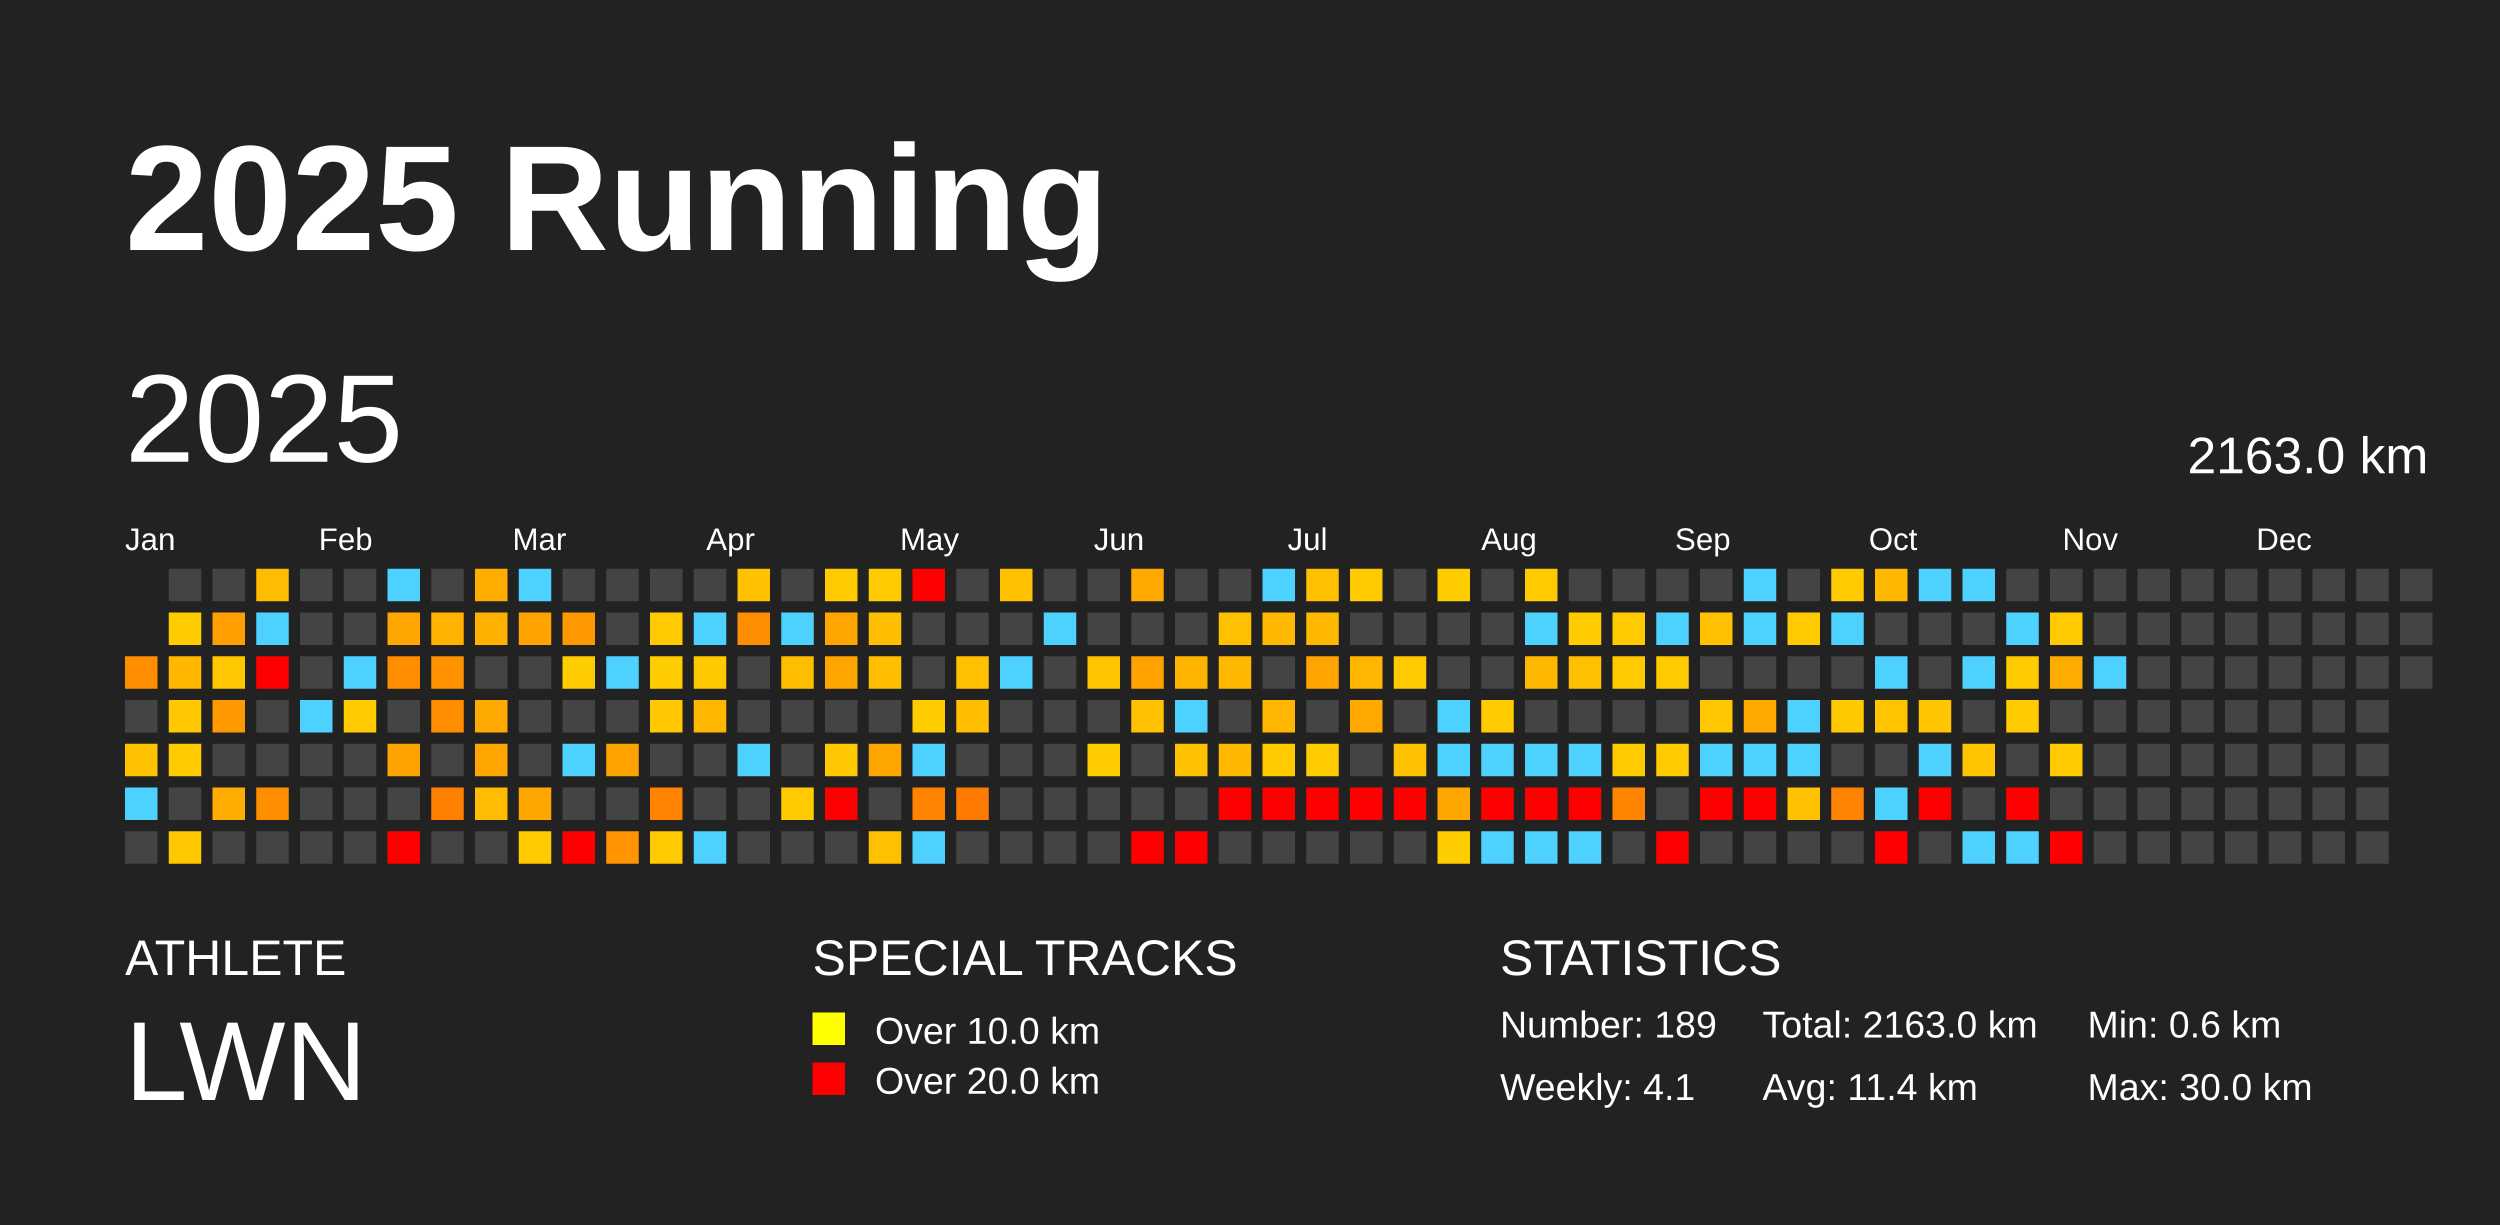
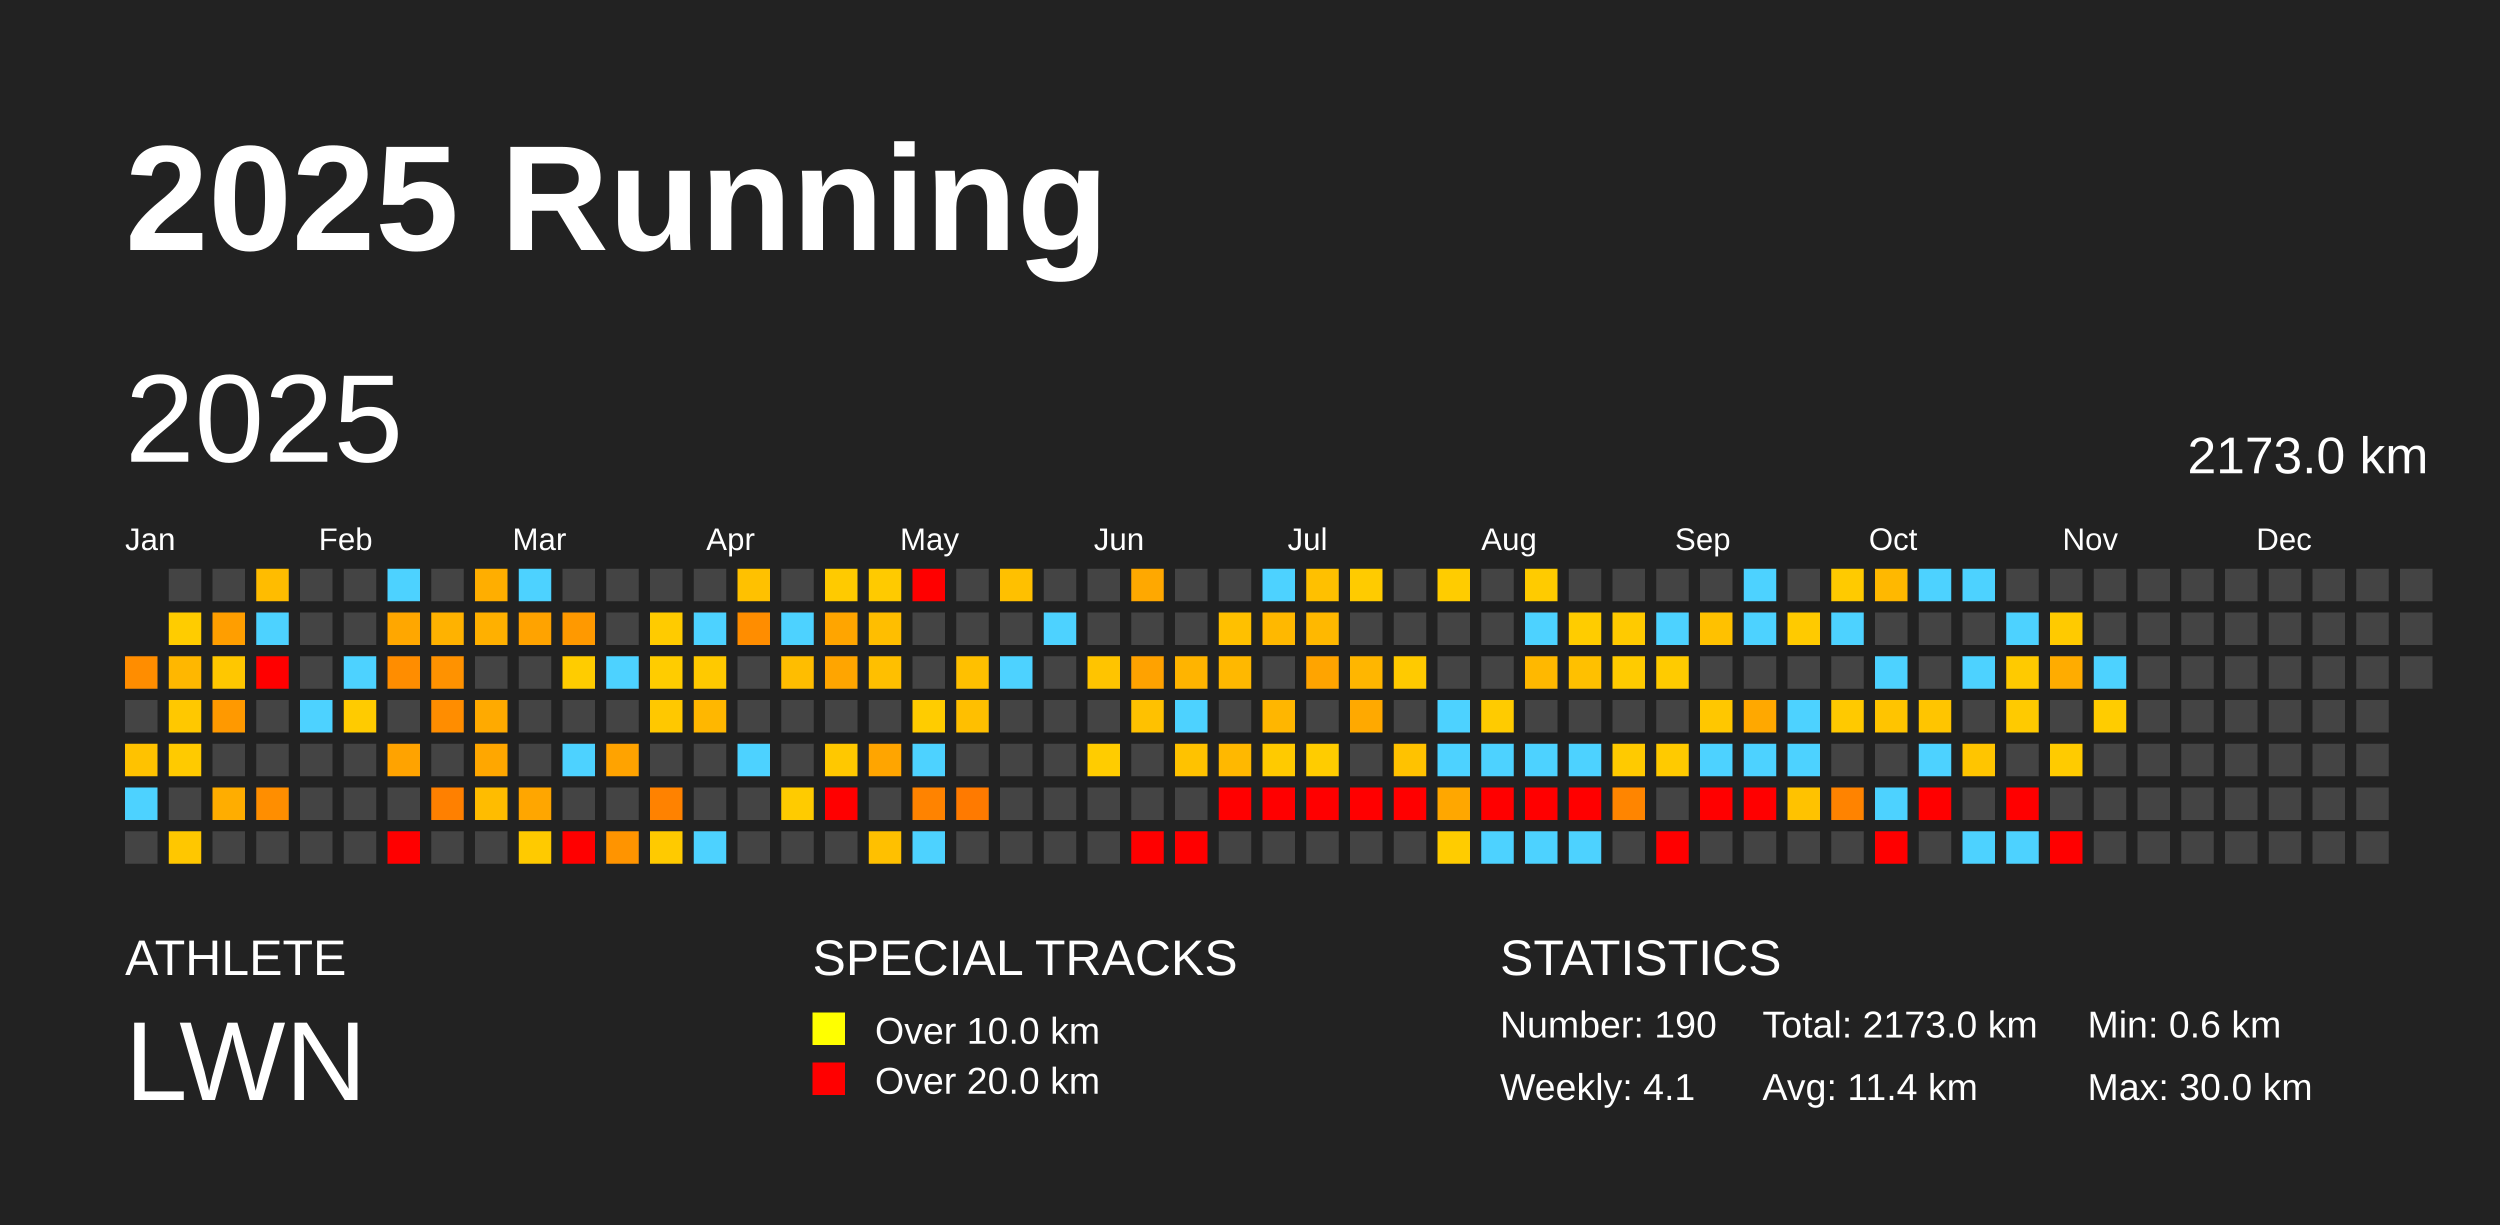
<svg xmlns="http://www.w3.org/2000/svg" baseProfile="full" height="98mm" version="1.1" viewBox="0,0,200,98" width="200mm">
  <defs />
  <rect fill="#222222" height="98" width="200" x="0" y="0" />
  <text fill="#FFFFFF" style="font-size:12px; font-family:Arial; font-weight:bold;" x="10" y="20">2025 Running</text>
  <text fill="#FFFFFF" style="font-size:4px; font-family:Arial" x="10" y="78">ATHLETE</text>
  <text fill="#FFFFFF" style="font-size:9px; font-family:Arial" x="10" y="88">LWN</text>
  <text fill="#FFFFFF" style="font-size:4px; font-family:Arial" x="65" y="78">SPECIAL TRACKS</text>
  <rect fill="yellow" height="2.6" width="2.6" x="65" y="81" />
  <text fill="#FFFFFF" style="font-size:3px; font-family:Arial" x="70" y="83.5">Over 10.0 km</text>
  <rect fill="red" height="2.6" width="2.6" x="65" y="85" />
  <text fill="#FFFFFF" style="font-size:3px; font-family:Arial" x="70" y="87.5">Over 20.0 km</text>
  <text fill="#FFFFFF" style="font-size:4px; font-family:Arial" x="120" y="78">STATISTICS</text>
-   <text fill="#FFFFFF" style="font-size:3px; font-family:Arial" x="120" y="83">Number: 189</text>
+   <text fill="#FFFFFF" style="font-size:3px; font-family:Arial" x="120" y="83">Number: 190</text>
  <text fill="#FFFFFF" style="font-size:3px; font-family:Arial" x="120" y="88">Weekly: 4.1</text>
-   <text fill="#FFFFFF" style="font-size:3px; font-family:Arial" x="141" y="83">Total: 2163.0 km</text>
+   <text fill="#FFFFFF" style="font-size:3px; font-family:Arial" x="141" y="83">Total: 2173.0 km</text>
  <text fill="#FFFFFF" style="font-size:3px; font-family:Arial" x="141" y="88">Avg: 11.4 km</text>
  <text fill="#FFFFFF" style="font-size:3px; font-family:Arial" x="167" y="83">Min: 0.6 km</text>
  <text fill="#FFFFFF" style="font-size:3px; font-family:Arial" x="167" y="88">Max: 30.0 km</text>
  <text dominant-baseline="hanging" fill="#FFFFFF" style="font-size:10.0px; font-family:Arial;" x="10" y="30">2025</text>
-   <text dominant-baseline="hanging" fill="#FFFFFF" style="font-size:4.125px; font-family:Arial;" x="175" y="35">2163.0 km</text>
+   <text dominant-baseline="hanging" fill="#FFFFFF" style="font-size:4.125px; font-family:Arial;" x="175" y="35">2173.0 km</text>
  <text fill="#FFFFFF" style="font-size:2.5px; font-family:Arial" x="10.0" y="44">Jan</text>
  <text fill="#FFFFFF" style="font-size:2.5px; font-family:Arial" x="25.5" y="44">Feb</text>
  <text fill="#FFFFFF" style="font-size:2.5px; font-family:Arial" x="41.0" y="44">Mar</text>
  <text fill="#FFFFFF" style="font-size:2.5px; font-family:Arial" x="56.5" y="44">Apr</text>
  <text fill="#FFFFFF" style="font-size:2.5px; font-family:Arial" x="72.0" y="44">May</text>
  <text fill="#FFFFFF" style="font-size:2.5px; font-family:Arial" x="87.5" y="44">Jun</text>
  <text fill="#FFFFFF" style="font-size:2.5px; font-family:Arial" x="103.0" y="44">Jul</text>
  <text fill="#FFFFFF" style="font-size:2.5px; font-family:Arial" x="118.5" y="44">Aug</text>
  <text fill="#FFFFFF" style="font-size:2.5px; font-family:Arial" x="134.0" y="44">Sep</text>
  <text fill="#FFFFFF" style="font-size:2.5px; font-family:Arial" x="149.5" y="44">Oct</text>
  <text fill="#FFFFFF" style="font-size:2.5px; font-family:Arial" x="165.0" y="44">Nov</text>
  <text fill="#FFFFFF" style="font-size:2.5px; font-family:Arial" x="180.5" y="44">Dec</text>
  <rect fill="#ff8d00" height="2.6" width="2.6" x="10.0" y="52.5" />
  <rect fill="#444444" height="2.6" width="2.6" x="10.0" y="56.0" />
  <rect fill="#ffc200" height="2.6" width="2.6" x="10.0" y="59.5" />
  <rect fill="#4dd2ff" height="2.6" width="2.6" x="10.0" y="63.0" />
  <rect fill="#444444" height="2.6" width="2.6" x="10.0" y="66.5" />
  <rect fill="#444444" height="2.6" width="2.6" x="13.5" y="45.5" />
  <rect fill="#ffcc00" height="2.6" width="2.6" x="13.5" y="49.0" />
  <rect fill="#ffb700" height="2.6" width="2.6" x="13.5" y="52.5" />
  <rect fill="#ffc800" height="2.6" width="2.6" x="13.5" y="56.0" />
  <rect fill="#ffca00" height="2.6" width="2.6" x="13.5" y="59.5" />
  <rect fill="#444444" height="2.6" width="2.6" x="13.5" y="63.0" />
  <rect fill="#ffc700" height="2.6" width="2.6" x="13.5" y="66.5" />
  <rect fill="#444444" height="2.6" width="2.6" x="17.0" y="45.5" />
  <rect fill="#ff9e00" height="2.6" width="2.6" x="17.0" y="49.0" />
  <rect fill="#ffc700" height="2.6" width="2.6" x="17.0" y="52.5" />
  <rect fill="#ff9900" height="2.6" width="2.6" x="17.0" y="56.0" />
  <rect fill="#444444" height="2.6" width="2.6" x="17.0" y="59.5" />
  <rect fill="#ffad00" height="2.6" width="2.6" x="17.0" y="63.0" />
  <rect fill="#444444" height="2.6" width="2.6" x="17.0" y="66.5" />
  <rect fill="#ffbc00" height="2.6" width="2.6" x="20.5" y="45.5" />
  <rect fill="#4dd2ff" height="2.6" width="2.6" x="20.5" y="49.0" />
  <rect fill="red" height="2.6" width="2.6" x="20.5" y="52.5" />
  <rect fill="#444444" height="2.6" width="2.6" x="20.5" y="56.0" />
  <rect fill="#444444" height="2.6" width="2.6" x="20.5" y="59.5" />
  <rect fill="#ff8e00" height="2.6" width="2.6" x="20.5" y="63.0" />
  <rect fill="#444444" height="2.6" width="2.6" x="20.5" y="66.5" />
  <rect fill="#444444" height="2.6" width="2.6" x="24.0" y="45.5" />
  <rect fill="#444444" height="2.6" width="2.6" x="24.0" y="49.0" />
  <rect fill="#444444" height="2.6" width="2.6" x="24.0" y="52.5" />
  <rect fill="#4dd2ff" height="2.6" width="2.6" x="24.0" y="56.0" />
  <rect fill="#444444" height="2.6" width="2.6" x="24.0" y="59.5" />
  <rect fill="#444444" height="2.6" width="2.6" x="24.0" y="63.0" />
  <rect fill="#444444" height="2.6" width="2.6" x="24.0" y="66.5" />
  <rect fill="#444444" height="2.6" width="2.6" x="27.5" y="45.5" />
  <rect fill="#444444" height="2.6" width="2.6" x="27.5" y="49.0" />
  <rect fill="#4dd2ff" height="2.6" width="2.6" x="27.5" y="52.5" />
  <rect fill="#ffcb00" height="2.6" width="2.6" x="27.5" y="56.0" />
  <rect fill="#444444" height="2.6" width="2.6" x="27.5" y="59.5" />
  <rect fill="#444444" height="2.6" width="2.6" x="27.5" y="63.0" />
  <rect fill="#444444" height="2.6" width="2.6" x="27.5" y="66.5" />
  <rect fill="#4dd2ff" height="2.6" width="2.6" x="31.0" y="45.5" />
  <rect fill="#ffa700" height="2.6" width="2.6" x="31.0" y="49.0" />
  <rect fill="#ff8d00" height="2.6" width="2.6" x="31.0" y="52.5" />
  <rect fill="#444444" height="2.6" width="2.6" x="31.0" y="56.0" />
  <rect fill="#ffa300" height="2.6" width="2.6" x="31.0" y="59.5" />
  <rect fill="#444444" height="2.6" width="2.6" x="31.0" y="63.0" />
  <rect fill="red" height="2.6" width="2.6" x="31.0" y="66.5" />
  <rect fill="#444444" height="2.6" width="2.6" x="34.5" y="45.5" />
  <rect fill="#ffb200" height="2.6" width="2.6" x="34.5" y="49.0" />
  <rect fill="#ff9200" height="2.6" width="2.6" x="34.5" y="52.5" />
  <rect fill="#ff8d00" height="2.6" width="2.6" x="34.5" y="56.0" />
  <rect fill="#444444" height="2.6" width="2.6" x="34.5" y="59.5" />
  <rect fill="#ff8000" height="2.6" width="2.6" x="34.5" y="63.0" />
  <rect fill="#444444" height="2.6" width="2.6" x="34.5" y="66.5" />
  <rect fill="#ffae00" height="2.6" width="2.6" x="38.0" y="45.5" />
  <rect fill="#ffb000" height="2.6" width="2.6" x="38.0" y="49.0" />
  <rect fill="#444444" height="2.6" width="2.6" x="38.0" y="52.5" />
  <rect fill="#ffaa00" height="2.6" width="2.6" x="38.0" y="56.0" />
  <rect fill="#ffa700" height="2.6" width="2.6" x="38.0" y="59.5" />
  <rect fill="#ffbc00" height="2.6" width="2.6" x="38.0" y="63.0" />
  <rect fill="#444444" height="2.6" width="2.6" x="38.0" y="66.5" />
  <rect fill="#4dd2ff" height="2.6" width="2.6" x="41.5" y="45.5" />
  <rect fill="#ffa300" height="2.6" width="2.6" x="41.5" y="49.0" />
  <rect fill="#444444" height="2.6" width="2.6" x="41.5" y="52.5" />
  <rect fill="#444444" height="2.6" width="2.6" x="41.5" y="56.0" />
  <rect fill="#444444" height="2.6" width="2.6" x="41.5" y="59.5" />
  <rect fill="#ffa600" height="2.6" width="2.6" x="41.5" y="63.0" />
  <rect fill="#ffca00" height="2.6" width="2.6" x="41.5" y="66.5" />
  <rect fill="#444444" height="2.6" width="2.6" x="45.0" y="45.5" />
  <rect fill="#ff9900" height="2.6" width="2.6" x="45.0" y="49.0" />
  <rect fill="#ffcc00" height="2.6" width="2.6" x="45.0" y="52.5" />
  <rect fill="#444444" height="2.6" width="2.6" x="45.0" y="56.0" />
  <rect fill="#4dd2ff" height="2.6" width="2.6" x="45.0" y="59.5" />
  <rect fill="#444444" height="2.6" width="2.6" x="45.0" y="63.0" />
  <rect fill="red" height="2.6" width="2.6" x="45.0" y="66.5" />
  <rect fill="#444444" height="2.6" width="2.6" x="48.5" y="45.5" />
  <rect fill="#444444" height="2.6" width="2.6" x="48.5" y="49.0" />
  <rect fill="#4dd2ff" height="2.6" width="2.6" x="48.5" y="52.5" />
  <rect fill="#444444" height="2.6" width="2.6" x="48.5" y="56.0" />
  <rect fill="#ffa300" height="2.6" width="2.6" x="48.5" y="59.5" />
  <rect fill="#444444" height="2.6" width="2.6" x="48.5" y="63.0" />
  <rect fill="#ff9400" height="2.6" width="2.6" x="48.5" y="66.5" />
  <rect fill="#444444" height="2.6" width="2.6" x="52.0" y="45.5" />
  <rect fill="#ffcb00" height="2.6" width="2.6" x="52.0" y="49.0" />
  <rect fill="#ffcc00" height="2.6" width="2.6" x="52.0" y="52.5" />
  <rect fill="#ffc800" height="2.6" width="2.6" x="52.0" y="56.0" />
  <rect fill="#444444" height="2.6" width="2.6" x="52.0" y="59.5" />
  <rect fill="#ff8200" height="2.6" width="2.6" x="52.0" y="63.0" />
  <rect fill="#ffca00" height="2.6" width="2.6" x="52.0" y="66.5" />
  <rect fill="#444444" height="2.6" width="2.6" x="55.5" y="45.5" />
  <rect fill="#4dd2ff" height="2.6" width="2.6" x="55.5" y="49.0" />
  <rect fill="#ffc900" height="2.6" width="2.6" x="55.5" y="52.5" />
  <rect fill="#ffb700" height="2.6" width="2.6" x="55.5" y="56.0" />
  <rect fill="#444444" height="2.6" width="2.6" x="55.5" y="59.5" />
  <rect fill="#444444" height="2.6" width="2.6" x="55.5" y="63.0" />
  <rect fill="#4dd2ff" height="2.6" width="2.6" x="55.5" y="66.5" />
  <rect fill="#ffc100" height="2.6" width="2.6" x="59.0" y="45.5" />
  <rect fill="#ff8d00" height="2.6" width="2.6" x="59.0" y="49.0" />
  <rect fill="#444444" height="2.6" width="2.6" x="59.0" y="52.5" />
  <rect fill="#444444" height="2.6" width="2.6" x="59.0" y="56.0" />
  <rect fill="#4dd2ff" height="2.6" width="2.6" x="59.0" y="59.5" />
  <rect fill="#444444" height="2.6" width="2.6" x="59.0" y="63.0" />
  <rect fill="#444444" height="2.6" width="2.6" x="59.0" y="66.5" />
  <rect fill="#444444" height="2.6" width="2.6" x="62.5" y="45.5" />
  <rect fill="#4dd2ff" height="2.6" width="2.6" x="62.5" y="49.0" />
  <rect fill="#ffbd00" height="2.6" width="2.6" x="62.5" y="52.5" />
  <rect fill="#444444" height="2.6" width="2.6" x="62.5" y="56.0" />
  <rect fill="#444444" height="2.6" width="2.6" x="62.5" y="59.5" />
  <rect fill="#ffcb00" height="2.6" width="2.6" x="62.5" y="63.0" />
  <rect fill="#444444" height="2.6" width="2.6" x="62.5" y="66.5" />
  <rect fill="#ffca00" height="2.6" width="2.6" x="66.0" y="45.5" />
  <rect fill="#ffa500" height="2.6" width="2.6" x="66.0" y="49.0" />
  <rect fill="#ffa500" height="2.6" width="2.6" x="66.0" y="52.5" />
  <rect fill="#444444" height="2.6" width="2.6" x="66.0" y="56.0" />
  <rect fill="#ffc800" height="2.6" width="2.6" x="66.0" y="59.5" />
  <rect fill="red" height="2.6" width="2.6" x="66.0" y="63.0" />
  <rect fill="#444444" height="2.6" width="2.6" x="66.0" y="66.5" />
  <rect fill="#ffca00" height="2.6" width="2.6" x="69.5" y="45.5" />
  <rect fill="#ffbe00" height="2.6" width="2.6" x="69.5" y="49.0" />
  <rect fill="#ffbf00" height="2.6" width="2.6" x="69.5" y="52.5" />
  <rect fill="#444444" height="2.6" width="2.6" x="69.5" y="56.0" />
  <rect fill="#ffa500" height="2.6" width="2.6" x="69.5" y="59.5" />
  <rect fill="#444444" height="2.6" width="2.6" x="69.5" y="63.0" />
  <rect fill="#ffc000" height="2.6" width="2.6" x="69.5" y="66.5" />
  <rect fill="red" height="2.6" width="2.6" x="73.0" y="45.5" />
  <rect fill="#444444" height="2.6" width="2.6" x="73.0" y="49.0" />
  <rect fill="#444444" height="2.6" width="2.6" x="73.0" y="52.5" />
  <rect fill="#ffcc00" height="2.6" width="2.6" x="73.0" y="56.0" />
  <rect fill="#4dd2ff" height="2.6" width="2.6" x="73.0" y="59.5" />
  <rect fill="#ff8300" height="2.6" width="2.6" x="73.0" y="63.0" />
  <rect fill="#4dd2ff" height="2.6" width="2.6" x="73.0" y="66.5" />
  <rect fill="#444444" height="2.6" width="2.6" x="76.5" y="45.5" />
  <rect fill="#444444" height="2.6" width="2.6" x="76.5" y="49.0" />
  <rect fill="#ffc000" height="2.6" width="2.6" x="76.5" y="52.5" />
  <rect fill="#ffbf00" height="2.6" width="2.6" x="76.5" y="56.0" />
  <rect fill="#444444" height="2.6" width="2.6" x="76.5" y="59.5" />
  <rect fill="#ff7a00" height="2.6" width="2.6" x="76.5" y="63.0" />
  <rect fill="#444444" height="2.6" width="2.6" x="76.5" y="66.5" />
  <rect fill="#ffc000" height="2.6" width="2.6" x="80.0" y="45.5" />
  <rect fill="#444444" height="2.6" width="2.6" x="80.0" y="49.0" />
  <rect fill="#4dd2ff" height="2.6" width="2.6" x="80.0" y="52.5" />
  <rect fill="#444444" height="2.6" width="2.6" x="80.0" y="56.0" />
  <rect fill="#444444" height="2.6" width="2.6" x="80.0" y="59.5" />
  <rect fill="#444444" height="2.6" width="2.6" x="80.0" y="63.0" />
  <rect fill="#444444" height="2.6" width="2.6" x="80.0" y="66.5" />
  <rect fill="#444444" height="2.6" width="2.6" x="83.5" y="45.5" />
  <rect fill="#4dd2ff" height="2.6" width="2.6" x="83.5" y="49.0" />
  <rect fill="#444444" height="2.6" width="2.6" x="83.5" y="52.5" />
  <rect fill="#444444" height="2.6" width="2.6" x="83.5" y="56.0" />
  <rect fill="#444444" height="2.6" width="2.6" x="83.5" y="59.5" />
  <rect fill="#444444" height="2.6" width="2.6" x="83.5" y="63.0" />
  <rect fill="#444444" height="2.6" width="2.6" x="83.5" y="66.5" />
  <rect fill="#444444" height="2.6" width="2.6" x="87.0" y="45.5" />
  <rect fill="#444444" height="2.6" width="2.6" x="87.0" y="49.0" />
  <rect fill="#ffc400" height="2.6" width="2.6" x="87.0" y="52.5" />
  <rect fill="#444444" height="2.6" width="2.6" x="87.0" y="56.0" />
  <rect fill="#ffcc00" height="2.6" width="2.6" x="87.0" y="59.5" />
  <rect fill="#444444" height="2.6" width="2.6" x="87.0" y="63.0" />
  <rect fill="#444444" height="2.6" width="2.6" x="87.0" y="66.5" />
  <rect fill="#ffa800" height="2.6" width="2.6" x="90.5" y="45.5" />
  <rect fill="#444444" height="2.6" width="2.6" x="90.5" y="49.0" />
  <rect fill="#ffa200" height="2.6" width="2.6" x="90.5" y="52.5" />
  <rect fill="#ffc100" height="2.6" width="2.6" x="90.5" y="56.0" />
  <rect fill="#444444" height="2.6" width="2.6" x="90.5" y="59.5" />
  <rect fill="#444444" height="2.6" width="2.6" x="90.5" y="63.0" />
  <rect fill="red" height="2.6" width="2.6" x="90.5" y="66.5" />
  <rect fill="#444444" height="2.6" width="2.6" x="94.0" y="45.5" />
  <rect fill="#444444" height="2.6" width="2.6" x="94.0" y="49.0" />
  <rect fill="#ffb400" height="2.6" width="2.6" x="94.0" y="52.5" />
  <rect fill="#4dd2ff" height="2.6" width="2.6" x="94.0" y="56.0" />
  <rect fill="#ffc200" height="2.6" width="2.6" x="94.0" y="59.5" />
  <rect fill="#444444" height="2.6" width="2.6" x="94.0" y="63.0" />
  <rect fill="red" height="2.6" width="2.6" x="94.0" y="66.5" />
  <rect fill="#444444" height="2.6" width="2.6" x="97.5" y="45.5" />
  <rect fill="#ffc000" height="2.6" width="2.6" x="97.5" y="49.0" />
  <rect fill="#ffb800" height="2.6" width="2.6" x="97.5" y="52.5" />
  <rect fill="#444444" height="2.6" width="2.6" x="97.5" y="56.0" />
  <rect fill="#ffb800" height="2.6" width="2.6" x="97.5" y="59.5" />
  <rect fill="red" height="2.6" width="2.6" x="97.5" y="63.0" />
  <rect fill="#444444" height="2.6" width="2.6" x="97.5" y="66.5" />
  <rect fill="#4dd2ff" height="2.6" width="2.6" x="101.0" y="45.5" />
  <rect fill="#ffb800" height="2.6" width="2.6" x="101.0" y="49.0" />
  <rect fill="#444444" height="2.6" width="2.6" x="101.0" y="52.5" />
  <rect fill="#ffb600" height="2.6" width="2.6" x="101.0" y="56.0" />
  <rect fill="#ffca00" height="2.6" width="2.6" x="101.0" y="59.5" />
  <rect fill="red" height="2.6" width="2.6" x="101.0" y="63.0" />
  <rect fill="#444444" height="2.6" width="2.6" x="101.0" y="66.5" />
  <rect fill="#ffc000" height="2.6" width="2.6" x="104.5" y="45.5" />
  <rect fill="#ffb800" height="2.6" width="2.6" x="104.5" y="49.0" />
  <rect fill="#ffa400" height="2.6" width="2.6" x="104.5" y="52.5" />
  <rect fill="#444444" height="2.6" width="2.6" x="104.5" y="56.0" />
  <rect fill="#ffcc00" height="2.6" width="2.6" x="104.5" y="59.5" />
  <rect fill="red" height="2.6" width="2.6" x="104.5" y="63.0" />
  <rect fill="#444444" height="2.6" width="2.6" x="104.5" y="66.5" />
  <rect fill="#ffcb00" height="2.6" width="2.6" x="108.0" y="45.5" />
  <rect fill="#444444" height="2.6" width="2.6" x="108.0" y="49.0" />
  <rect fill="#ffb600" height="2.6" width="2.6" x="108.0" y="52.5" />
  <rect fill="#ffa900" height="2.6" width="2.6" x="108.0" y="56.0" />
  <rect fill="#444444" height="2.6" width="2.6" x="108.0" y="59.5" />
  <rect fill="red" height="2.6" width="2.6" x="108.0" y="63.0" />
  <rect fill="#444444" height="2.6" width="2.6" x="108.0" y="66.5" />
  <rect fill="#444444" height="2.6" width="2.6" x="111.5" y="45.5" />
  <rect fill="#444444" height="2.6" width="2.6" x="111.5" y="49.0" />
  <rect fill="#ffca00" height="2.6" width="2.6" x="111.5" y="52.5" />
  <rect fill="#444444" height="2.6" width="2.6" x="111.5" y="56.0" />
  <rect fill="#ffc200" height="2.6" width="2.6" x="111.5" y="59.5" />
  <rect fill="red" height="2.6" width="2.6" x="111.5" y="63.0" />
  <rect fill="#444444" height="2.6" width="2.6" x="111.5" y="66.5" />
  <rect fill="#ffcc00" height="2.6" width="2.6" x="115.0" y="45.5" />
  <rect fill="#444444" height="2.6" width="2.6" x="115.0" y="49.0" />
  <rect fill="#444444" height="2.6" width="2.6" x="115.0" y="52.5" />
  <rect fill="#4dd2ff" height="2.6" width="2.6" x="115.0" y="56.0" />
  <rect fill="#4dd2ff" height="2.6" width="2.6" x="115.0" y="59.5" />
  <rect fill="#ffa700" height="2.6" width="2.6" x="115.0" y="63.0" />
  <rect fill="#ffcc00" height="2.6" width="2.6" x="115.0" y="66.5" />
  <rect fill="#444444" height="2.6" width="2.6" x="118.5" y="45.5" />
  <rect fill="#444444" height="2.6" width="2.6" x="118.5" y="49.0" />
  <rect fill="#444444" height="2.6" width="2.6" x="118.5" y="52.5" />
  <rect fill="#ffcb00" height="2.6" width="2.6" x="118.5" y="56.0" />
  <rect fill="#4dd2ff" height="2.6" width="2.6" x="118.5" y="59.5" />
  <rect fill="red" height="2.6" width="2.6" x="118.5" y="63.0" />
  <rect fill="#4dd2ff" height="2.6" width="2.6" x="118.5" y="66.5" />
  <rect fill="#ffcb00" height="2.6" width="2.6" x="122.0" y="45.5" />
  <rect fill="#4dd2ff" height="2.6" width="2.6" x="122.0" y="49.0" />
  <rect fill="#ffb800" height="2.6" width="2.6" x="122.0" y="52.5" />
  <rect fill="#444444" height="2.6" width="2.6" x="122.0" y="56.0" />
  <rect fill="#4dd2ff" height="2.6" width="2.6" x="122.0" y="59.5" />
  <rect fill="red" height="2.6" width="2.6" x="122.0" y="63.0" />
  <rect fill="#4dd2ff" height="2.6" width="2.6" x="122.0" y="66.5" />
  <rect fill="#444444" height="2.6" width="2.6" x="125.5" y="45.5" />
  <rect fill="#ffcc00" height="2.6" width="2.6" x="125.5" y="49.0" />
  <rect fill="#ffc000" height="2.6" width="2.6" x="125.5" y="52.5" />
  <rect fill="#444444" height="2.6" width="2.6" x="125.5" y="56.0" />
  <rect fill="#4dd2ff" height="2.6" width="2.6" x="125.5" y="59.5" />
  <rect fill="red" height="2.6" width="2.6" x="125.5" y="63.0" />
  <rect fill="#4dd2ff" height="2.6" width="2.6" x="125.5" y="66.5" />
  <rect fill="#444444" height="2.6" width="2.6" x="129.0" y="45.5" />
  <rect fill="#ffca00" height="2.6" width="2.6" x="129.0" y="49.0" />
  <rect fill="#ffcb00" height="2.6" width="2.6" x="129.0" y="52.5" />
  <rect fill="#444444" height="2.6" width="2.6" x="129.0" y="56.0" />
  <rect fill="#ffca00" height="2.6" width="2.6" x="129.0" y="59.5" />
  <rect fill="#ff8500" height="2.6" width="2.6" x="129.0" y="63.0" />
  <rect fill="#444444" height="2.6" width="2.6" x="129.0" y="66.5" />
  <rect fill="#444444" height="2.6" width="2.6" x="132.5" y="45.5" />
  <rect fill="#4dd2ff" height="2.6" width="2.6" x="132.5" y="49.0" />
  <rect fill="#ffcb00" height="2.6" width="2.6" x="132.5" y="52.5" />
  <rect fill="#444444" height="2.6" width="2.6" x="132.5" y="56.0" />
  <rect fill="#ffca00" height="2.6" width="2.6" x="132.5" y="59.5" />
  <rect fill="#444444" height="2.6" width="2.6" x="132.5" y="63.0" />
  <rect fill="red" height="2.6" width="2.6" x="132.5" y="66.5" />
  <rect fill="#444444" height="2.6" width="2.6" x="136.0" y="45.5" />
  <rect fill="#ffc100" height="2.6" width="2.6" x="136.0" y="49.0" />
  <rect fill="#444444" height="2.6" width="2.6" x="136.0" y="52.5" />
  <rect fill="#ffc700" height="2.6" width="2.6" x="136.0" y="56.0" />
  <rect fill="#4dd2ff" height="2.6" width="2.6" x="136.0" y="59.5" />
  <rect fill="red" height="2.6" width="2.6" x="136.0" y="63.0" />
  <rect fill="#444444" height="2.6" width="2.6" x="136.0" y="66.5" />
  <rect fill="#4dd2ff" height="2.6" width="2.6" x="139.5" y="45.5" />
  <rect fill="#4dd2ff" height="2.6" width="2.6" x="139.5" y="49.0" />
  <rect fill="#444444" height="2.6" width="2.6" x="139.5" y="52.5" />
  <rect fill="#ffa800" height="2.6" width="2.6" x="139.5" y="56.0" />
  <rect fill="#4dd2ff" height="2.6" width="2.6" x="139.5" y="59.5" />
  <rect fill="red" height="2.6" width="2.6" x="139.5" y="63.0" />
  <rect fill="#444444" height="2.6" width="2.6" x="139.5" y="66.5" />
  <rect fill="#444444" height="2.6" width="2.6" x="143.0" y="45.5" />
  <rect fill="#ffca00" height="2.6" width="2.6" x="143.0" y="49.0" />
  <rect fill="#444444" height="2.6" width="2.6" x="143.0" y="52.5" />
  <rect fill="#4dd2ff" height="2.6" width="2.6" x="143.0" y="56.0" />
  <rect fill="#4dd2ff" height="2.6" width="2.6" x="143.0" y="59.5" />
  <rect fill="#ffc200" height="2.6" width="2.6" x="143.0" y="63.0" />
  <rect fill="#444444" height="2.6" width="2.6" x="143.0" y="66.5" />
  <rect fill="#ffca00" height="2.6" width="2.6" x="146.5" y="45.5" />
  <rect fill="#4dd2ff" height="2.6" width="2.6" x="146.5" y="49.0" />
  <rect fill="#444444" height="2.6" width="2.6" x="146.5" y="52.5" />
  <rect fill="#ffc900" height="2.6" width="2.6" x="146.5" y="56.0" />
  <rect fill="#444444" height="2.6" width="2.6" x="146.5" y="59.5" />
  <rect fill="#ff8300" height="2.6" width="2.6" x="146.5" y="63.0" />
  <rect fill="#444444" height="2.6" width="2.6" x="146.5" y="66.5" />
  <rect fill="#ffb800" height="2.6" width="2.6" x="150.0" y="45.5" />
  <rect fill="#444444" height="2.6" width="2.6" x="150.0" y="49.0" />
  <rect fill="#4dd2ff" height="2.6" width="2.6" x="150.0" y="52.5" />
  <rect fill="#ffc400" height="2.6" width="2.6" x="150.0" y="56.0" />
  <rect fill="#444444" height="2.6" width="2.6" x="150.0" y="59.5" />
  <rect fill="#4dd2ff" height="2.6" width="2.6" x="150.0" y="63.0" />
  <rect fill="red" height="2.6" width="2.6" x="150.0" y="66.5" />
  <rect fill="#4dd2ff" height="2.6" width="2.6" x="153.5" y="45.5" />
  <rect fill="#444444" height="2.6" width="2.6" x="153.5" y="49.0" />
  <rect fill="#444444" height="2.6" width="2.6" x="153.5" y="52.5" />
  <rect fill="#ffc500" height="2.6" width="2.6" x="153.5" y="56.0" />
  <rect fill="#4dd2ff" height="2.6" width="2.6" x="153.5" y="59.5" />
  <rect fill="red" height="2.6" width="2.6" x="153.5" y="63.0" />
  <rect fill="#444444" height="2.6" width="2.6" x="153.5" y="66.5" />
  <rect fill="#4dd2ff" height="2.6" width="2.6" x="157.0" y="45.5" />
  <rect fill="#444444" height="2.6" width="2.6" x="157.0" y="49.0" />
  <rect fill="#4dd2ff" height="2.6" width="2.6" x="157.0" y="52.5" />
  <rect fill="#444444" height="2.6" width="2.6" x="157.0" y="56.0" />
  <rect fill="#ffc500" height="2.6" width="2.6" x="157.0" y="59.5" />
  <rect fill="#444444" height="2.6" width="2.6" x="157.0" y="63.0" />
  <rect fill="#4dd2ff" height="2.6" width="2.6" x="157.0" y="66.5" />
  <rect fill="#444444" height="2.6" width="2.6" x="160.5" y="45.5" />
  <rect fill="#4dd2ff" height="2.6" width="2.6" x="160.5" y="49.0" />
  <rect fill="#ffca00" height="2.6" width="2.6" x="160.5" y="52.5" />
  <rect fill="#ffca00" height="2.6" width="2.6" x="160.5" y="56.0" />
  <rect fill="#444444" height="2.6" width="2.6" x="160.5" y="59.5" />
  <rect fill="red" height="2.6" width="2.6" x="160.5" y="63.0" />
  <rect fill="#4dd2ff" height="2.6" width="2.6" x="160.5" y="66.5" />
  <rect fill="#444444" height="2.6" width="2.6" x="164.0" y="45.5" />
  <rect fill="#ffca00" height="2.6" width="2.6" x="164.0" y="49.0" />
  <rect fill="#ffac00" height="2.6" width="2.6" x="164.0" y="52.5" />
  <rect fill="#444444" height="2.6" width="2.6" x="164.0" y="56.0" />
  <rect fill="#ffcb00" height="2.6" width="2.6" x="164.0" y="59.5" />
  <rect fill="#444444" height="2.6" width="2.6" x="164.0" y="63.0" />
  <rect fill="red" height="2.6" width="2.6" x="164.0" y="66.5" />
  <rect fill="#444444" height="2.6" width="2.6" x="167.5" y="45.5" />
  <rect fill="#444444" height="2.6" width="2.6" x="167.5" y="49.0" />
  <rect fill="#4dd2ff" height="2.6" width="2.6" x="167.5" y="52.5" />
-   <rect fill="#444444" height="2.6" width="2.6" x="167.5" y="56.0" />
+   <rect fill="#ffcc00" height="2.6" width="2.6" x="167.5" y="56.0" />
  <rect fill="#444444" height="2.6" width="2.6" x="167.5" y="59.5" />
  <rect fill="#444444" height="2.6" width="2.6" x="167.5" y="63.0" />
  <rect fill="#444444" height="2.6" width="2.6" x="167.5" y="66.5" />
  <rect fill="#444444" height="2.6" width="2.6" x="171.0" y="45.5" />
  <rect fill="#444444" height="2.6" width="2.6" x="171.0" y="49.0" />
  <rect fill="#444444" height="2.6" width="2.6" x="171.0" y="52.5" />
  <rect fill="#444444" height="2.6" width="2.6" x="171.0" y="56.0" />
  <rect fill="#444444" height="2.6" width="2.6" x="171.0" y="59.5" />
  <rect fill="#444444" height="2.6" width="2.6" x="171.0" y="63.0" />
  <rect fill="#444444" height="2.6" width="2.6" x="171.0" y="66.5" />
  <rect fill="#444444" height="2.6" width="2.6" x="174.5" y="45.5" />
  <rect fill="#444444" height="2.6" width="2.6" x="174.5" y="49.0" />
  <rect fill="#444444" height="2.6" width="2.6" x="174.5" y="52.5" />
  <rect fill="#444444" height="2.6" width="2.6" x="174.5" y="56.0" />
  <rect fill="#444444" height="2.6" width="2.6" x="174.5" y="59.5" />
  <rect fill="#444444" height="2.6" width="2.6" x="174.5" y="63.0" />
  <rect fill="#444444" height="2.6" width="2.6" x="174.5" y="66.5" />
  <rect fill="#444444" height="2.6" width="2.6" x="178.0" y="45.5" />
  <rect fill="#444444" height="2.6" width="2.6" x="178.0" y="49.0" />
  <rect fill="#444444" height="2.6" width="2.6" x="178.0" y="52.5" />
  <rect fill="#444444" height="2.6" width="2.6" x="178.0" y="56.0" />
  <rect fill="#444444" height="2.6" width="2.6" x="178.0" y="59.5" />
  <rect fill="#444444" height="2.6" width="2.6" x="178.0" y="63.0" />
  <rect fill="#444444" height="2.6" width="2.6" x="178.0" y="66.5" />
  <rect fill="#444444" height="2.6" width="2.6" x="181.5" y="45.5" />
  <rect fill="#444444" height="2.6" width="2.6" x="181.5" y="49.0" />
  <rect fill="#444444" height="2.6" width="2.6" x="181.5" y="52.5" />
  <rect fill="#444444" height="2.6" width="2.6" x="181.5" y="56.0" />
  <rect fill="#444444" height="2.6" width="2.6" x="181.5" y="59.5" />
  <rect fill="#444444" height="2.6" width="2.6" x="181.5" y="63.0" />
  <rect fill="#444444" height="2.6" width="2.6" x="181.5" y="66.5" />
  <rect fill="#444444" height="2.6" width="2.6" x="185.0" y="45.5" />
  <rect fill="#444444" height="2.6" width="2.6" x="185.0" y="49.0" />
  <rect fill="#444444" height="2.6" width="2.6" x="185.0" y="52.5" />
  <rect fill="#444444" height="2.6" width="2.6" x="185.0" y="56.0" />
  <rect fill="#444444" height="2.6" width="2.6" x="185.0" y="59.5" />
  <rect fill="#444444" height="2.6" width="2.6" x="185.0" y="63.0" />
  <rect fill="#444444" height="2.6" width="2.6" x="185.0" y="66.5" />
  <rect fill="#444444" height="2.6" width="2.6" x="188.5" y="45.5" />
  <rect fill="#444444" height="2.6" width="2.6" x="188.5" y="49.0" />
  <rect fill="#444444" height="2.6" width="2.6" x="188.5" y="52.5" />
  <rect fill="#444444" height="2.6" width="2.6" x="188.5" y="56.0" />
  <rect fill="#444444" height="2.6" width="2.6" x="188.5" y="59.5" />
  <rect fill="#444444" height="2.6" width="2.6" x="188.5" y="63.0" />
  <rect fill="#444444" height="2.6" width="2.6" x="188.5" y="66.5" />
  <rect fill="#444444" height="2.6" width="2.6" x="192.0" y="45.5" />
  <rect fill="#444444" height="2.6" width="2.6" x="192.0" y="49.0" />
  <rect fill="#444444" height="2.6" width="2.6" x="192.0" y="52.5" />
</svg>
